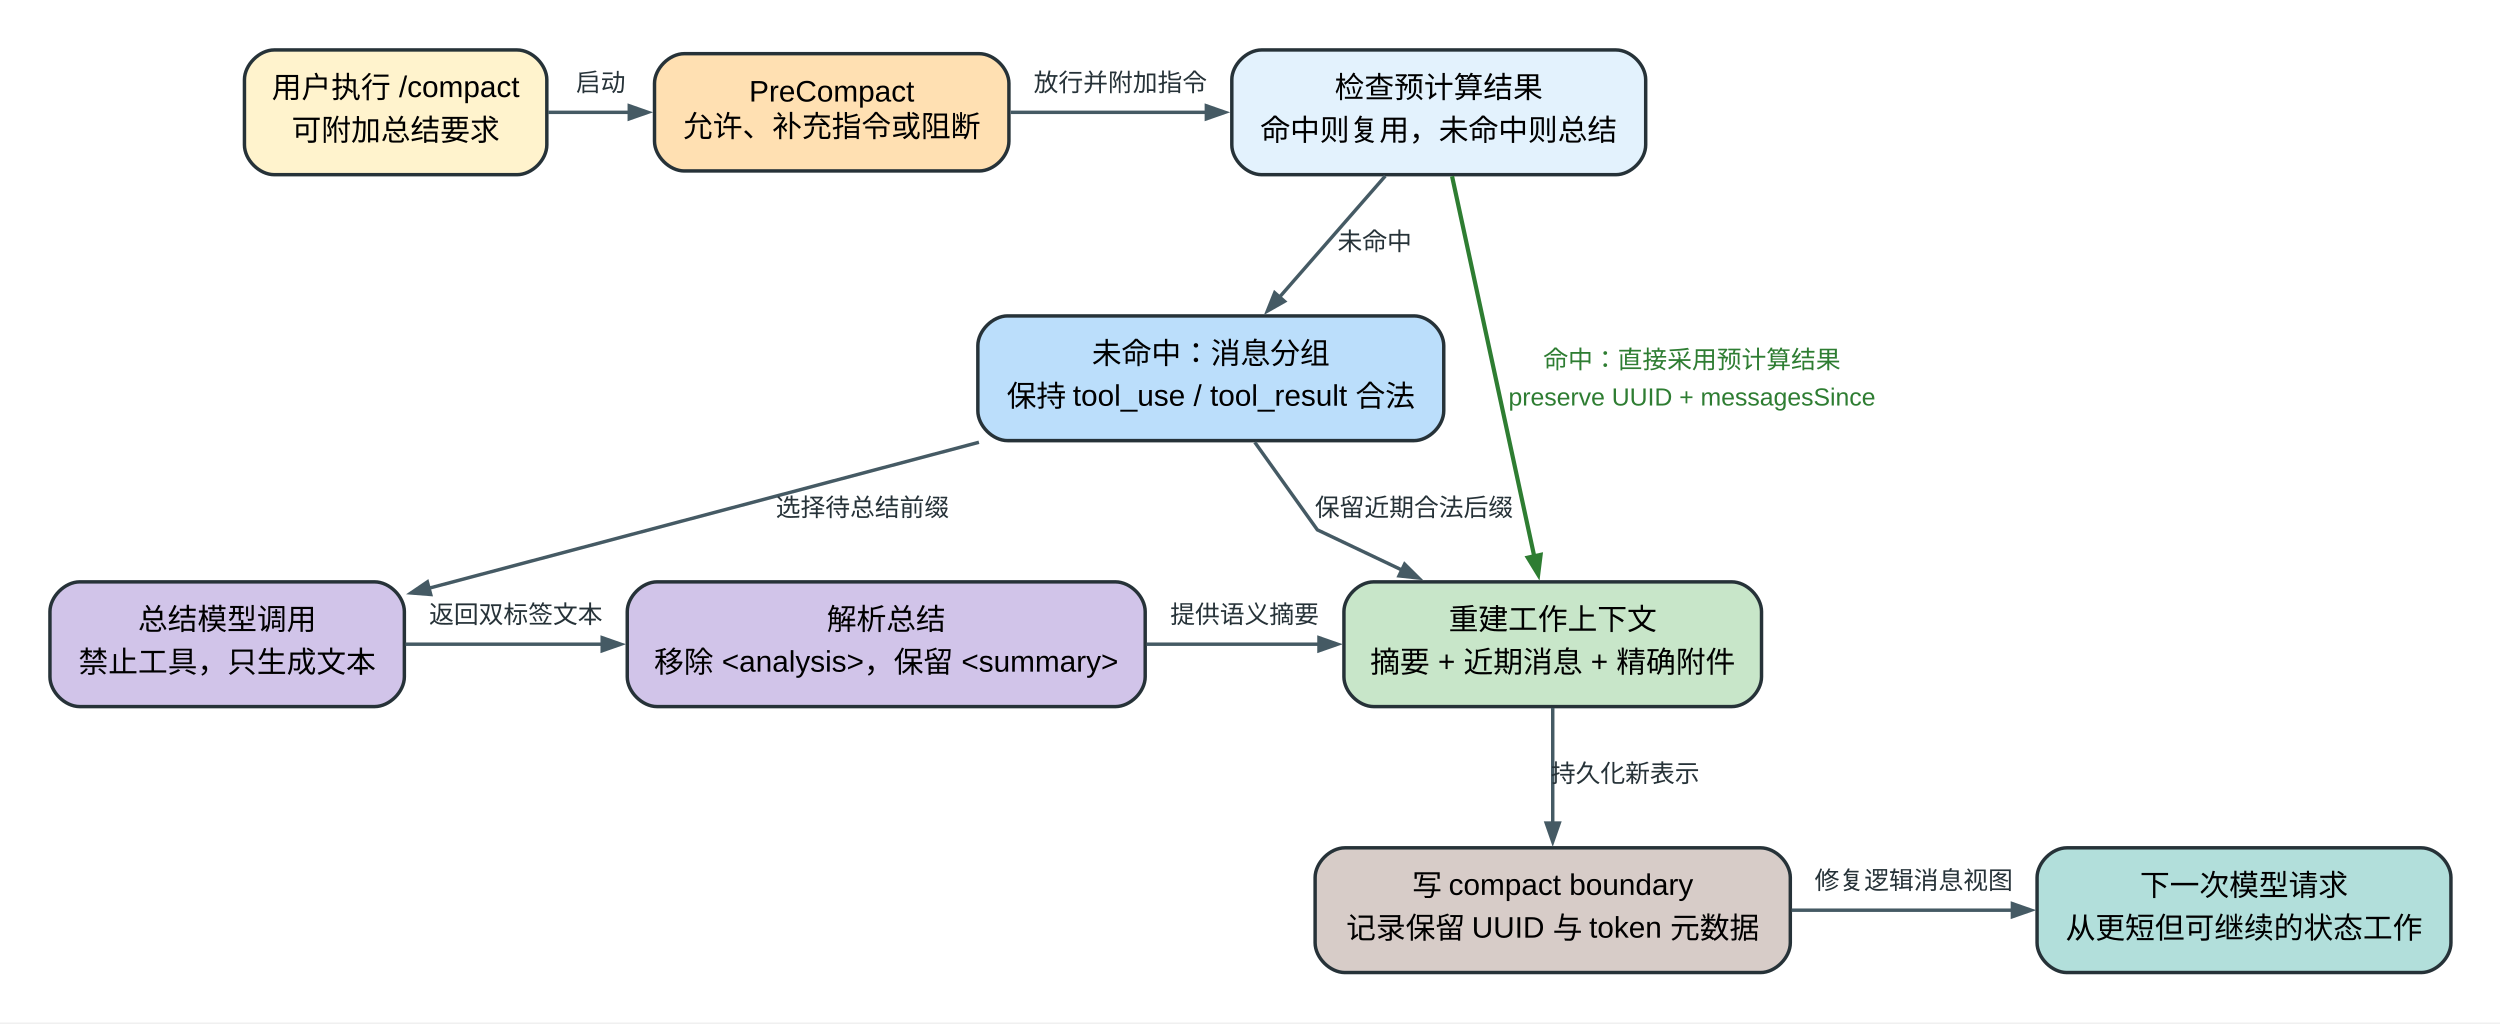
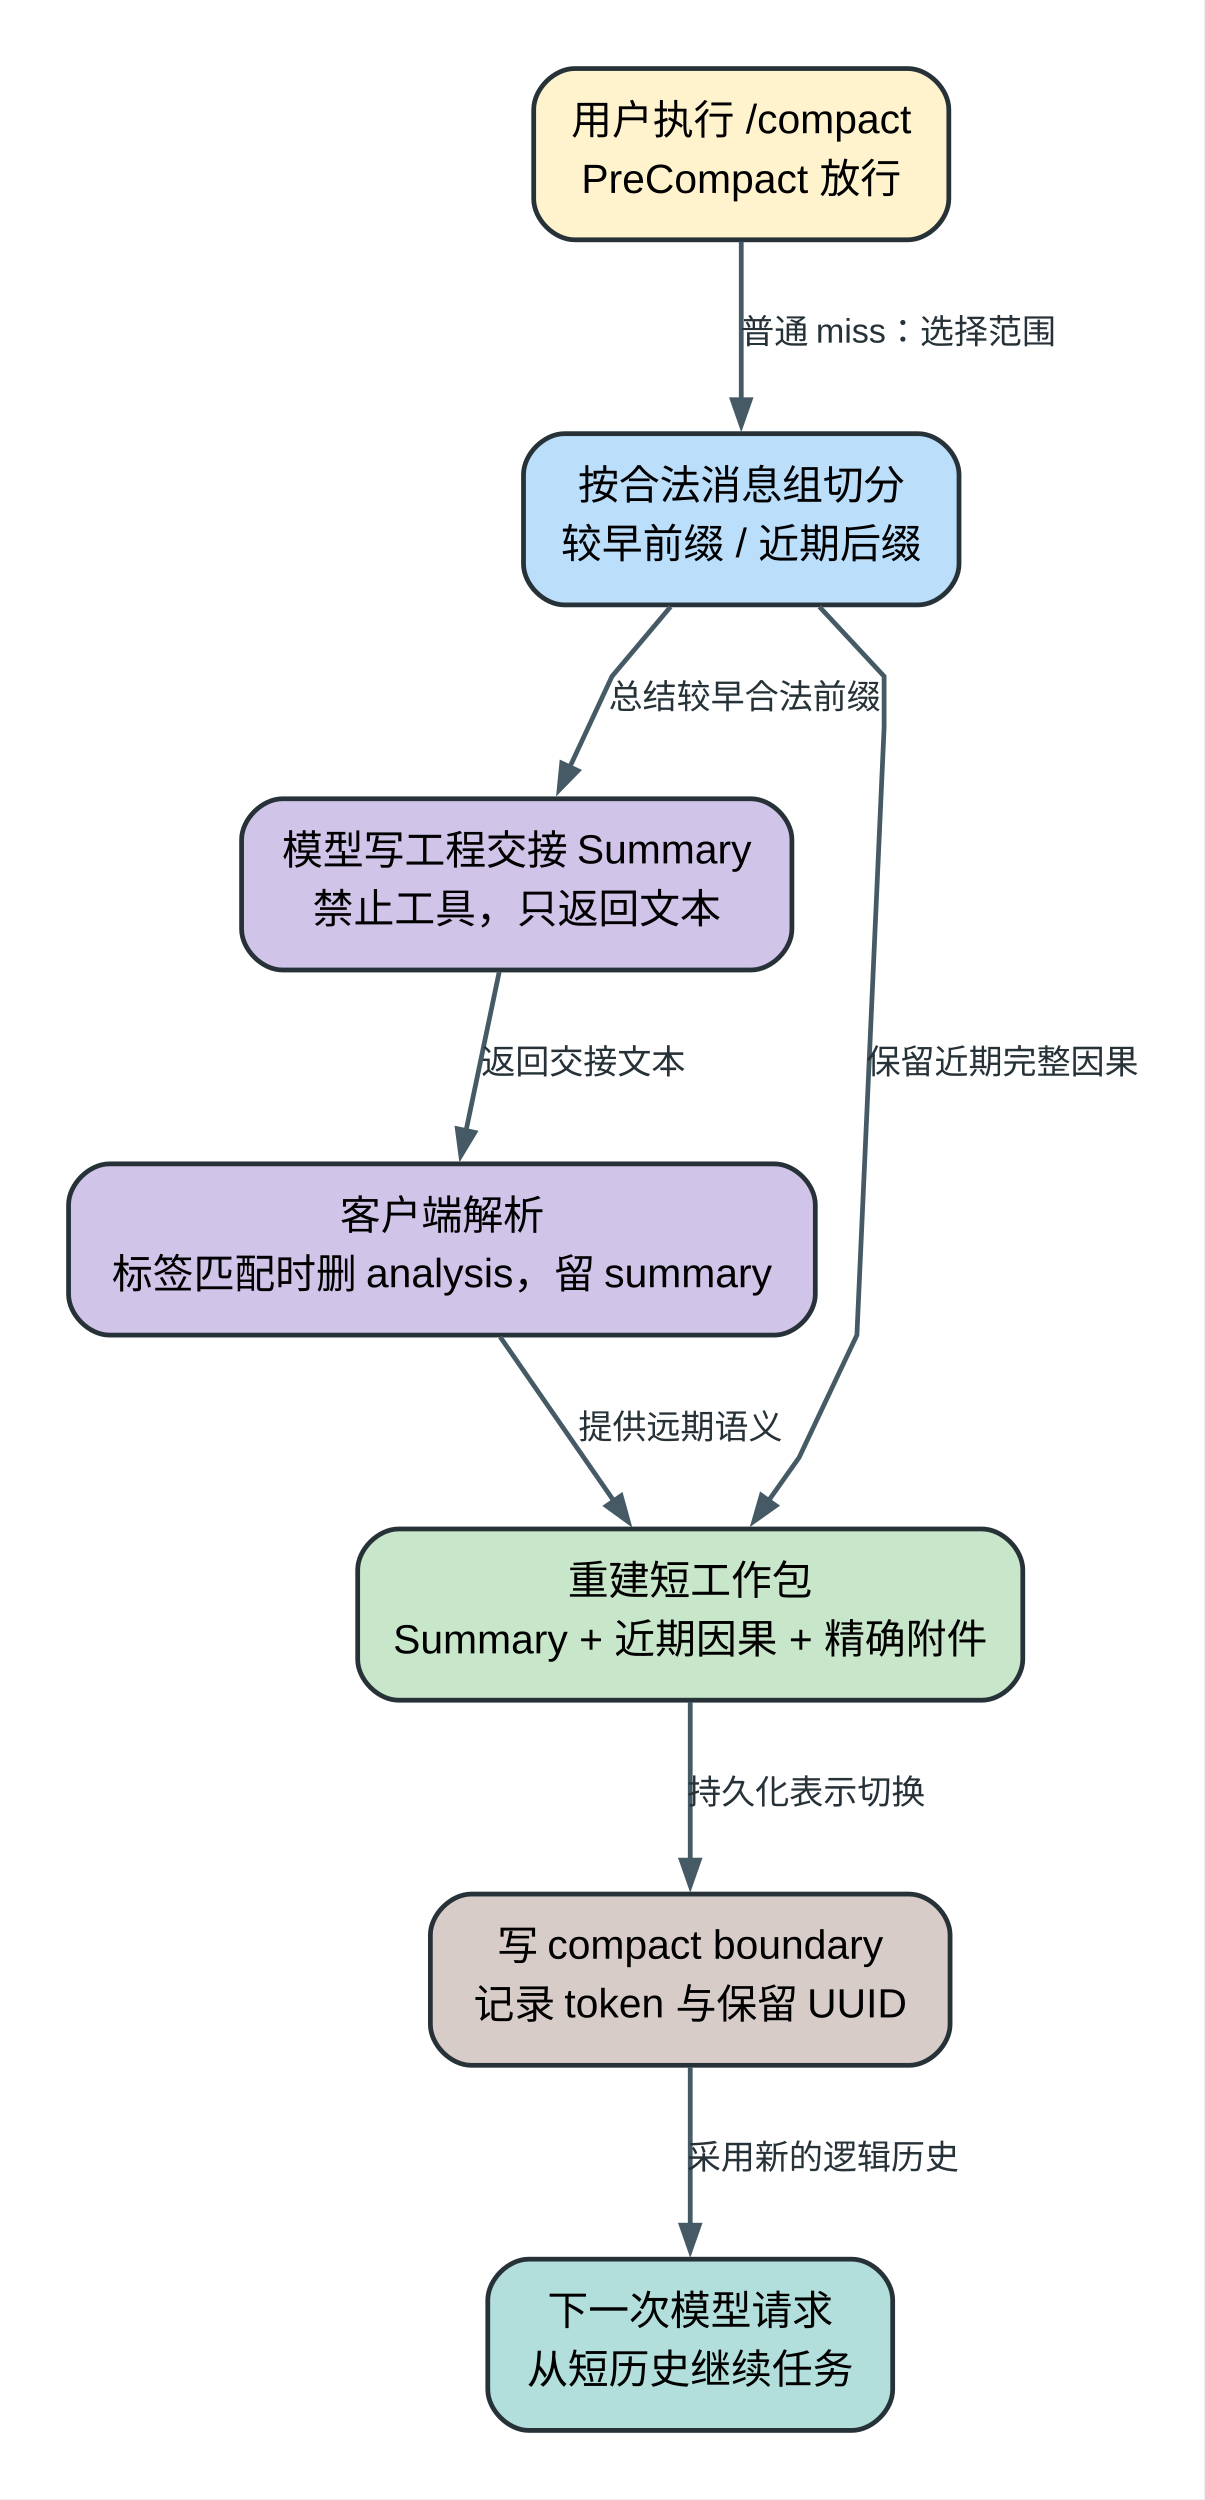
- <svg xmlns="http://www.w3.org/2000/svg" width="1009pt" height="413pt" viewBox="0.00 0.00 1009.00 413.00">
-   <g id="graph0" class="graph" transform="scale(1 1) rotate(0) translate(20.16 392.52)">
-     <polygon fill="#ffffff" stroke="none" points="-20.16,20.16 -20.16,-392.52 989.2,-392.52 989.2,20.16 -20.16,20.16" />
+ <svg xmlns="http://www.w3.org/2000/svg" width="354pt" height="735pt" viewBox="0.00 0.00 354.00 735.00">
+   <g id="graph0" class="graph" transform="scale(1 1) rotate(0) translate(20.16 714.54)">
+     <polygon fill="#ffffff" stroke="none" points="-20.16,20.16 -20.16,-714.54 333.75,-714.54 333.75,20.16 -20.16,20.16" />
    <g id="node1" class="node">
-       <path fill="#fff3cd" stroke="#263238" stroke-width="1.4" d="M188.54,-372.36C188.54,-372.36 90.5,-372.36 90.5,-372.36 84.5,-372.36 78.5,-366.36 78.5,-360.36 78.5,-360.36 78.5,-334.02 78.5,-334.02 78.5,-328.02 84.5,-322.02 90.5,-322.02 90.5,-322.02 188.54,-322.02 188.54,-322.02 194.54,-322.02 200.54,-328.02 200.54,-334.02 200.54,-334.02 200.54,-360.36 200.54,-360.36 200.54,-366.36 194.54,-372.36 188.54,-372.36" />
-       <text xml:space="preserve" text-anchor="middle" x="139.52" y="-353.04" font-family="Arial, PingFang SC, Microsoft YaHei" font-size="12.00">用户执行 /compact</text>
-       <text xml:space="preserve" text-anchor="middle" x="139.52" y="-335.79" font-family="Arial, PingFang SC, Microsoft YaHei" font-size="12.00">可附加总结要求</text>
+       <path fill="#fff3cd" stroke="#263238" stroke-width="1.4" d="M246.79,-694.38C246.79,-694.38 148.75,-694.38 148.75,-694.38 142.75,-694.38 136.75,-688.38 136.75,-682.38 136.75,-682.38 136.75,-656.04 136.75,-656.04 136.75,-650.04 142.75,-644.04 148.75,-644.04 148.75,-644.04 246.79,-644.04 246.79,-644.04 252.79,-644.04 258.79,-650.04 258.79,-656.04 258.79,-656.04 258.79,-682.38 258.79,-682.38 258.79,-688.38 252.79,-694.38 246.79,-694.38" />
+       <text xml:space="preserve" text-anchor="middle" x="197.77" y="-675.06" font-family="Arial, PingFang SC, Microsoft YaHei" font-size="12.00">用户执行 /compact</text>
+       <text xml:space="preserve" text-anchor="middle" x="197.77" y="-657.81" font-family="Arial, PingFang SC, Microsoft YaHei" font-size="12.00">PreCompact 放行</text>
    </g>
    <g id="node2" class="node">
-       <path fill="#ffe0b2" stroke="#263238" stroke-width="1.4" d="M375.04,-370.86C375.04,-370.86 256,-370.86 256,-370.86 250,-370.86 244,-364.86 244,-358.86 244,-358.86 244,-335.52 244,-335.52 244,-329.52 250,-323.52 256,-323.52 256,-323.52 375.04,-323.52 375.04,-323.52 381.04,-323.52 387.04,-329.52 387.04,-335.52 387.04,-335.52 387.04,-358.86 387.04,-358.86 387.04,-364.86 381.04,-370.86 375.04,-370.86" />
-       <text xml:space="preserve" text-anchor="middle" x="315.52" y="-351.54" font-family="Arial, PingFang SC, Microsoft YaHei" font-size="12.00">PreCompact</text>
-       <text xml:space="preserve" text-anchor="middle" x="315.52" y="-337.29" font-family="Arial, PingFang SC, Microsoft YaHei" font-size="12.00">允许、补充指令或阻断</text>
+       <path fill="#bbdefb" stroke="#263238" stroke-width="1.4" d="M249.79,-587.04C249.79,-587.04 145.75,-587.04 145.75,-587.04 139.75,-587.04 133.75,-581.04 133.75,-575.04 133.75,-575.04 133.75,-548.7 133.75,-548.7 133.75,-542.7 139.75,-536.7 145.75,-536.7 145.75,-536.7 249.79,-536.7 249.79,-536.7 255.79,-536.7 261.79,-542.7 261.79,-548.7 261.79,-548.7 261.79,-575.04 261.79,-575.04 261.79,-581.04 255.79,-587.04 249.79,-587.04" />
+       <text xml:space="preserve" text-anchor="middle" x="197.77" y="-567.72" font-family="Arial, PingFang SC, Microsoft YaHei" font-size="12.00">按合法消息组切分</text>
+       <text xml:space="preserve" text-anchor="middle" x="197.77" y="-550.47" font-family="Arial, PingFang SC, Microsoft YaHei" font-size="12.00">较早前缀 / 近期后缀</text>
    </g>
    <g id="edge1" class="edge">
-       <path fill="none" stroke="#455a64" stroke-width="1.4" d="M201.08,-347.19C211.76,-347.19 223.02,-347.19 234.14,-347.19" />
-       <polygon fill="#455a64" stroke="#455a64" stroke-width="1.4" points="233.82,-349.82 241.32,-347.19 233.82,-344.57 233.82,-349.82" />
-       <text xml:space="preserve" text-anchor="middle" x="222.27" y="-355.69" font-family="Arial, PingFang SC, Microsoft YaHei" font-size="10.00" fill="#263238">启动</text>
+       <path fill="none" stroke="#455a64" stroke-width="1.4" d="M197.77,-643.51C197.77,-629.64 197.77,-612.13 197.77,-596.97" />
+       <polygon fill="#455a64" stroke="#455a64" stroke-width="1.4" points="200.4,-597.03 197.77,-589.53 195.15,-597.03 200.4,-597.03" />
+       <text xml:space="preserve" text-anchor="middle" x="243.89" y="-613.54" font-family="Arial, PingFang SC, Microsoft YaHei" font-size="10.00" fill="#263238">普通 miss：选择范围</text>
    </g>
    <g id="node3" class="node">
-       <path fill="#e3f2fd" stroke="#263238" stroke-width="1.4" d="M632.04,-372.36C632.04,-372.36 489,-372.36 489,-372.36 483,-372.36 477,-366.36 477,-360.36 477,-360.36 477,-334.02 477,-334.02 477,-328.02 483,-322.02 489,-322.02 489,-322.02 632.04,-322.02 632.04,-322.02 638.04,-322.02 644.04,-328.02 644.04,-334.02 644.04,-334.02 644.04,-360.36 644.04,-360.36 644.04,-366.36 638.04,-372.36 632.04,-372.36" />
-       <text xml:space="preserve" text-anchor="middle" x="560.52" y="-353.04" font-family="Arial, PingFang SC, Microsoft YaHei" font-size="12.00">检查预计算结果</text>
-       <text xml:space="preserve" text-anchor="middle" x="560.52" y="-335.79" font-family="Arial, PingFang SC, Microsoft YaHei" font-size="12.00">命中则复用，未命中则总结</text>
+       <path fill="#d1c4e9" stroke="#263238" stroke-width="1.4" d="M200.66,-479.7C200.66,-479.7 62.88,-479.7 62.88,-479.7 56.88,-479.7 50.87,-473.7 50.87,-467.7 50.87,-467.7 50.87,-441.36 50.87,-441.36 50.87,-435.36 56.87,-429.36 62.87,-429.36 62.87,-429.36 200.66,-429.36 200.66,-429.36 206.66,-429.36 212.66,-435.36 212.66,-441.36 212.66,-441.36 212.66,-467.7 212.66,-467.7 212.66,-473.7 206.66,-479.7 200.66,-479.7" />
+       <text xml:space="preserve" text-anchor="middle" x="131.77" y="-460.38" font-family="Arial, PingFang SC, Microsoft YaHei" font-size="12.00">模型写工程交接 Summary</text>
+       <text xml:space="preserve" text-anchor="middle" x="131.77" y="-443.13" font-family="Arial, PingFang SC, Microsoft YaHei" font-size="12.00">禁止工具，只返回文本</text>
    </g>
    <g id="edge2" class="edge">
-       <path fill="none" stroke="#455a64" stroke-width="1.4" d="M387.7,-347.19C412.47,-347.19 440.55,-347.19 466.78,-347.19" />
-       <polygon fill="#455a64" stroke="#455a64" stroke-width="1.4" points="466.73,-349.82 474.23,-347.19 466.73,-344.57 466.73,-349.82" />
-       <text xml:space="preserve" text-anchor="middle" x="432.02" y="-355.69" font-family="Arial, PingFang SC, Microsoft YaHei" font-size="10.00" fill="#263238">放行并附加指令</text>
+       <path fill="none" stroke="#455a64" stroke-width="1.4" d="M176.99,-536.17C168.12,-525.63 159.77,-515.7 159.77,-515.7 159.77,-515.7 153.78,-502.82 147.34,-488.99" />
+       <polygon fill="#455a64" stroke="#455a64" stroke-width="1.4" points="149.76,-487.96 144.21,-482.27 145,-490.18 149.76,-487.96" />
+       <text xml:space="preserve" text-anchor="middle" x="198.77" y="-506.2" font-family="Arial, PingFang SC, Microsoft YaHei" font-size="10.00" fill="#263238">总结较早合法前缀</text>
+     </g>
+     <g id="node5" class="node">
+       <path fill="#c8e6c9" stroke="#263238" stroke-width="1.4" d="M268.54,-265.02C268.54,-265.02 97,-265.02 97,-265.02 91,-265.02 85,-259.02 85,-253.02 85,-253.02 85,-226.68 85,-226.68 85,-220.68 91,-214.68 97,-214.68 97,-214.68 268.54,-214.68 268.54,-214.68 274.54,-214.68 280.54,-220.68 280.54,-226.68 280.54,-226.68 280.54,-253.02 280.54,-253.02 280.54,-259.02 274.54,-265.02 268.54,-265.02" />
+       <text xml:space="preserve" text-anchor="middle" x="182.77" y="-245.7" font-family="Arial, PingFang SC, Microsoft YaHei" font-size="12.00">重建短工作包</text>
+       <text xml:space="preserve" text-anchor="middle" x="182.77" y="-228.45" font-family="Arial, PingFang SC, Microsoft YaHei" font-size="12.00">Summary + 近期因果 + 精确附件</text>
+     </g>
+     <g id="edge5" class="edge">
+       <path fill="none" stroke="#455a64" stroke-width="1.4" d="M220.74,-536.17C230.54,-525.63 239.77,-515.7 239.77,-515.7 239.77,-515.7 239.77,-500.7 239.77,-500.7 239.77,-500.7 231.77,-322.02 231.77,-322.02 231.77,-322.02 214.77,-286.02 214.77,-286.02 214.77,-286.02 210.81,-280.44 205.69,-273.2" />
+       <polygon fill="#455a64" stroke="#455a64" stroke-width="1.4" points="207.97,-271.88 201.49,-267.28 203.69,-274.92 207.97,-271.88" />
+       <text xml:space="preserve" text-anchor="middle" x="274.59" y="-398.86" font-family="Arial, PingFang SC, Microsoft YaHei" font-size="10.00" fill="#263238">保留近期完整因果</text>
    </g>
    <g id="node4" class="node">
-       <path fill="#bbdefb" stroke="#263238" stroke-width="1.4" d="M550.54,-265.02C550.54,-265.02 386.5,-265.02 386.5,-265.02 380.5,-265.02 374.5,-259.02 374.5,-253.02 374.5,-253.02 374.5,-226.68 374.5,-226.68 374.5,-220.68 380.5,-214.68 386.5,-214.68 386.5,-214.68 550.54,-214.68 550.54,-214.68 556.54,-214.68 562.54,-220.68 562.54,-226.68 562.54,-226.68 562.54,-253.02 562.54,-253.02 562.54,-259.02 556.54,-265.02 550.54,-265.02" />
-       <text xml:space="preserve" text-anchor="middle" x="468.52" y="-245.7" font-family="Arial, PingFang SC, Microsoft YaHei" font-size="12.00">未命中：消息分组</text>
-       <text xml:space="preserve" text-anchor="middle" x="468.52" y="-228.45" font-family="Arial, PingFang SC, Microsoft YaHei" font-size="12.00">保持 tool_use / tool_result 合法</text>
+       <path fill="#d1c4e9" stroke="#263238" stroke-width="1.4" d="M207.54,-372.36C207.54,-372.36 12,-372.36 12,-372.36 6,-372.36 0,-366.36 0,-360.36 0,-360.36 0,-334.02 0,-334.02 0,-328.02 6,-322.02 12,-322.02 12,-322.02 207.54,-322.02 207.54,-322.02 213.54,-322.02 219.54,-328.02 219.54,-334.02 219.54,-334.02 219.54,-360.36 219.54,-360.36 219.54,-366.36 213.54,-372.36 207.54,-372.36" />
+       <text xml:space="preserve" text-anchor="middle" x="109.77" y="-353.04" font-family="Arial, PingFang SC, Microsoft YaHei" font-size="12.00">客户端解析</text>
+       <text xml:space="preserve" text-anchor="middle" x="109.77" y="-335.79" font-family="Arial, PingFang SC, Microsoft YaHei" font-size="12.00">标签匹配时删 analysis，留 summary</text>
+     </g>
+     <g id="edge3" class="edge">
+       <path fill="none" stroke="#455a64" stroke-width="1.4" d="M126.61,-428.83C123.69,-414.83 119.99,-397.12 116.8,-381.86" />
+       <polygon fill="#455a64" stroke="#455a64" stroke-width="1.4" points="119.43,-381.61 115.33,-374.81 114.29,-382.69 119.43,-381.61" />
+       <text xml:space="preserve" text-anchor="middle" x="151.34" y="-398.86" font-family="Arial, PingFang SC, Microsoft YaHei" font-size="10.00" fill="#263238">返回交接文本</text>
    </g>
    <g id="edge4" class="edge">
-       <path fill="none" stroke="#455a64" stroke-width="1.4" d="M538.95,-321.49C526.15,-306.83 509.79,-288.1 496.06,-272.38" />
-       <polygon fill="#455a64" stroke="#455a64" stroke-width="1.4" points="498.26,-270.91 491.35,-266.99 494.31,-274.36 498.26,-270.91" />
-       <text xml:space="preserve" text-anchor="middle" x="534.65" y="-291.52" font-family="Arial, PingFang SC, Microsoft YaHei" font-size="10.00" fill="#263238">未命中</text>
+       <path fill="none" stroke="#455a64" stroke-width="1.4" d="M126.89,-321.49C136.86,-307.1 149.56,-288.77 160.33,-273.23" />
+       <polygon fill="#455a64" stroke="#455a64" stroke-width="1.4" points="162.44,-274.79 164.56,-267.13 158.13,-271.8 162.44,-274.79" />
+       <text xml:space="preserve" text-anchor="middle" x="179.89" y="-291.52" font-family="Arial, PingFang SC, Microsoft YaHei" font-size="10.00" fill="#263238">提供远期语义</text>
+     </g>
+     <g id="node6" class="node">
+       <path fill="#d7ccc8" stroke="#263238" stroke-width="1.4" d="M247.16,-157.68C247.16,-157.68 118.38,-157.68 118.38,-157.68 112.38,-157.68 106.37,-151.68 106.37,-145.68 106.37,-145.68 106.37,-119.34 106.37,-119.34 106.37,-113.34 112.37,-107.34 118.37,-107.34 118.37,-107.34 247.16,-107.34 247.16,-107.34 253.16,-107.34 259.16,-113.34 259.16,-119.34 259.16,-119.34 259.16,-145.68 259.16,-145.68 259.16,-151.68 253.16,-157.68 247.16,-157.68" />
+       <text xml:space="preserve" text-anchor="middle" x="182.77" y="-138.36" font-family="Arial, PingFang SC, Microsoft YaHei" font-size="12.00">写 compact boundary</text>
+       <text xml:space="preserve" text-anchor="middle" x="182.77" y="-121.11" font-family="Arial, PingFang SC, Microsoft YaHei" font-size="12.00">记录 token 与保留 UUID</text>
+     </g>
+     <g id="edge6" class="edge">
+       <path fill="none" stroke="#455a64" stroke-width="1.4" d="M182.77,-214.15C182.77,-200.28 182.77,-182.77 182.77,-167.61" />
+       <polygon fill="#455a64" stroke="#455a64" stroke-width="1.4" points="185.4,-167.67 182.77,-160.17 180.15,-167.67 185.4,-167.67" />
+       <text xml:space="preserve" text-anchor="middle" x="216.89" y="-184.18" font-family="Arial, PingFang SC, Microsoft YaHei" font-size="10.00" fill="#263238">持久化表示切换</text>
    </g>
    <g id="node7" class="node">
-       <path fill="#c8e6c9" stroke="#263238" stroke-width="1.4" d="M678.79,-157.68C678.79,-157.68 534.25,-157.68 534.25,-157.68 528.25,-157.68 522.25,-151.68 522.25,-145.68 522.25,-145.68 522.25,-119.34 522.25,-119.34 522.25,-113.34 528.25,-107.34 534.25,-107.34 534.25,-107.34 678.79,-107.34 678.79,-107.34 684.79,-107.34 690.79,-113.34 690.79,-119.34 690.79,-119.34 690.79,-145.68 690.79,-145.68 690.79,-151.68 684.79,-157.68 678.79,-157.68" />
-       <text xml:space="preserve" text-anchor="middle" x="606.52" y="-138.36" font-family="Arial, PingFang SC, Microsoft YaHei" font-size="12.00">重建工作上下文</text>
-       <text xml:space="preserve" text-anchor="middle" x="606.52" y="-121.11" font-family="Arial, PingFang SC, Microsoft YaHei" font-size="12.00">摘要 + 近期消息 + 精确附件</text>
-     </g>
-     <g id="edge3" class="edge">
-       <path fill="none" stroke="#2e7d32" stroke-width="1.7" d="M565.89,-321.38C574.09,-283.44 589.78,-210.9 599.08,-167.9" />
-       <polygon fill="#2e7d32" stroke="#2e7d32" stroke-width="1.7" points="601.62,-168.57 600.64,-160.68 596.49,-167.46 601.62,-168.57" />
-       <text xml:space="preserve" text-anchor="middle" x="662.72" y="-243.85" font-family="Arial, PingFang SC, Microsoft YaHei" font-size="10.00" fill="#2e7d32">命中：直接采用预计算结果</text>
-       <text xml:space="preserve" text-anchor="middle" x="662.72" y="-228.85" font-family="Arial, PingFang SC, Microsoft YaHei" font-size="10.00" fill="#2e7d32">preserve UUID + messagesSince</text>
-     </g>
-     <g id="node5" class="node">
-       <path fill="#d1c4e9" stroke="#263238" stroke-width="1.4" d="M131.04,-157.68C131.04,-157.68 12,-157.68 12,-157.68 6,-157.68 0,-151.68 0,-145.68 0,-145.68 0,-119.34 0,-119.34 0,-113.34 6,-107.34 12,-107.34 12,-107.34 131.04,-107.34 131.04,-107.34 137.04,-107.34 143.04,-113.34 143.04,-119.34 143.04,-119.34 143.04,-145.68 143.04,-145.68 143.04,-151.68 137.04,-157.68 131.04,-157.68" />
-       <text xml:space="preserve" text-anchor="middle" x="71.52" y="-138.36" font-family="Arial, PingFang SC, Microsoft YaHei" font-size="12.00">总结模型调用</text>
-       <text xml:space="preserve" text-anchor="middle" x="71.52" y="-121.11" font-family="Arial, PingFang SC, Microsoft YaHei" font-size="12.00">禁止工具，只生成文本</text>
-     </g>
-     <g id="edge5" class="edge">
-       <path fill="none" stroke="#455a64" stroke-width="1.4" d="M374.94,-214.02C307.4,-196.1 217.11,-172.14 152.62,-155.03" />
-       <polygon fill="#455a64" stroke="#455a64" stroke-width="1.4" points="153.67,-152.59 145.75,-153.21 152.32,-157.67 153.67,-152.59" />
-       <text xml:space="preserve" text-anchor="middle" x="327.91" y="-184.18" font-family="Arial, PingFang SC, Microsoft YaHei" font-size="10.00" fill="#263238">选择待总结前缀</text>
-     </g>
-     <g id="edge8" class="edge">
-       <path fill="none" stroke="#455a64" stroke-width="1.4" d="M486.26,-214.03C498.1,-197.45 511.52,-178.68 511.52,-178.68 511.52,-178.68 527.09,-171.28 545.62,-162.47" />
-       <polygon fill="#455a64" stroke="#455a64" stroke-width="1.4" points="546.74,-164.84 552.38,-159.25 544.48,-160.1 546.74,-164.84" />
-       <text xml:space="preserve" text-anchor="middle" x="550.52" y="-184.18" font-family="Arial, PingFang SC, Microsoft YaHei" font-size="10.00" fill="#263238">保留近期合法后缀</text>
-     </g>
-     <g id="node6" class="node">
-       <path fill="#d1c4e9" stroke="#263238" stroke-width="1.4" d="M430.04,-157.68C430.04,-157.68 245,-157.68 245,-157.68 239,-157.68 233,-151.68 233,-145.68 233,-145.68 233,-119.34 233,-119.34 233,-113.34 239,-107.34 245,-107.34 245,-107.34 430.04,-107.34 430.04,-107.34 436.04,-107.34 442.04,-113.34 442.04,-119.34 442.04,-119.34 442.04,-145.68 442.04,-145.68 442.04,-151.68 436.04,-157.68 430.04,-157.68" />
-       <text xml:space="preserve" text-anchor="middle" x="337.52" y="-138.36" font-family="Arial, PingFang SC, Microsoft YaHei" font-size="12.00">解析总结</text>
-       <text xml:space="preserve" text-anchor="middle" x="337.52" y="-121.11" font-family="Arial, PingFang SC, Microsoft YaHei" font-size="12.00">移除 &lt;analysis&gt;，保留 &lt;summary&gt;</text>
-     </g>
-     <g id="edge6" class="edge">
-       <path fill="none" stroke="#455a64" stroke-width="1.4" d="M143.5,-132.51C168,-132.51 196.03,-132.51 223.02,-132.51" />
-       <polygon fill="#455a64" stroke="#455a64" stroke-width="1.4" points="222.89,-135.14 230.39,-132.51 222.89,-129.89 222.89,-135.14" />
-       <text xml:space="preserve" text-anchor="middle" x="188.02" y="-141.01" font-family="Arial, PingFang SC, Microsoft YaHei" font-size="10.00" fill="#263238">返回双标签文本</text>
+       <path fill="#b2dfdb" stroke="#263238" stroke-width="1.4" d="M230.29,-50.34C230.29,-50.34 135.25,-50.34 135.25,-50.34 129.25,-50.34 123.25,-44.34 123.25,-38.34 123.25,-38.34 123.25,-12 123.25,-12 123.25,-6 129.25,0 135.25,0 135.25,0 230.29,0 230.29,0 236.29,0 242.29,-6 242.29,-12 242.29,-12 242.29,-38.34 242.29,-38.34 242.29,-44.34 236.29,-50.34 230.29,-50.34" />
+       <text xml:space="preserve" text-anchor="middle" x="182.77" y="-31.02" font-family="Arial, PingFang SC, Microsoft YaHei" font-size="12.00">下一次模型请求</text>
+       <text xml:space="preserve" text-anchor="middle" x="182.77" y="-13.77" font-family="Arial, PingFang SC, Microsoft YaHei" font-size="12.00">从短历史继续任务</text>
    </g>
    <g id="edge7" class="edge">
-       <path fill="none" stroke="#455a64" stroke-width="1.4" d="M442.68,-132.51C465.63,-132.51 489.78,-132.51 512.27,-132.51" />
-       <polygon fill="#455a64" stroke="#455a64" stroke-width="1.4" points="512.18,-135.14 519.68,-132.51 512.18,-129.89 512.18,-135.14" />
-       <text xml:space="preserve" text-anchor="middle" x="482.14" y="-141.01" font-family="Arial, PingFang SC, Microsoft YaHei" font-size="10.00" fill="#263238">提供语义摘要</text>
-     </g>
-     <g id="node8" class="node">
-       <path fill="#d7ccc8" stroke="#263238" stroke-width="1.4" d="M690.41,-50.34C690.41,-50.34 522.62,-50.34 522.62,-50.34 516.62,-50.34 510.62,-44.34 510.62,-38.34 510.62,-38.34 510.62,-12 510.62,-12 510.62,-6 516.62,0 522.62,0 522.62,0 690.41,0 690.41,0 696.41,0 702.41,-6 702.41,-12 702.41,-12 702.41,-38.34 702.41,-38.34 702.41,-44.34 696.41,-50.34 690.41,-50.34" />
-       <text xml:space="preserve" text-anchor="middle" x="606.52" y="-31.02" font-family="Arial, PingFang SC, Microsoft YaHei" font-size="12.00">写 compact boundary</text>
-       <text xml:space="preserve" text-anchor="middle" x="606.52" y="-13.77" font-family="Arial, PingFang SC, Microsoft YaHei" font-size="12.00">记录保留 UUID 与 token 元数据</text>
-     </g>
-     <g id="edge9" class="edge">
-       <path fill="none" stroke="#455a64" stroke-width="1.4" d="M606.52,-106.81C606.52,-92.94 606.52,-75.43 606.52,-60.27" />
-       <polygon fill="#455a64" stroke="#455a64" stroke-width="1.4" points="609.15,-60.33 606.52,-52.83 603.9,-60.33 609.15,-60.33" />
-       <text xml:space="preserve" text-anchor="middle" x="635.77" y="-76.84" font-family="Arial, PingFang SC, Microsoft YaHei" font-size="10.00" fill="#263238">持久化新表示</text>
-     </g>
-     <g id="node9" class="node">
-       <path fill="#b2dfdb" stroke="#263238" stroke-width="1.4" d="M957.04,-50.34C957.04,-50.34 814,-50.34 814,-50.34 808,-50.34 802,-44.34 802,-38.34 802,-38.34 802,-12 802,-12 802,-6 808,0 814,0 814,0 957.04,0 957.04,0 963.04,0 969.04,-6 969.04,-12 969.04,-12 969.04,-38.34 969.04,-38.34 969.04,-44.34 963.04,-50.34 957.04,-50.34" />
-       <text xml:space="preserve" text-anchor="middle" x="885.52" y="-31.02" font-family="Arial, PingFang SC, Microsoft YaHei" font-size="12.00">下一次模型请求</text>
-       <text xml:space="preserve" text-anchor="middle" x="885.52" y="-13.77" font-family="Arial, PingFang SC, Microsoft YaHei" font-size="12.00">从更短但可继续的状态工作</text>
-     </g>
-     <g id="edge10" class="edge">
-       <path fill="none" stroke="#455a64" stroke-width="1.4" d="M702.93,-25.17C731.79,-25.17 763.39,-25.17 792.07,-25.17" />
-       <polygon fill="#455a64" stroke="#455a64" stroke-width="1.4" points="792.05,-27.8 799.55,-25.17 792.05,-22.55 792.05,-27.8" />
-       <text xml:space="preserve" text-anchor="middle" x="752.21" y="-33.67" font-family="Arial, PingFang SC, Microsoft YaHei" font-size="10.00" fill="#263238">修复逻辑消息视图</text>
+       <path fill="none" stroke="#455a64" stroke-width="1.4" d="M182.77,-106.81C182.77,-92.94 182.77,-75.43 182.77,-60.27" />
+       <polygon fill="#455a64" stroke="#455a64" stroke-width="1.4" points="185.4,-60.33 182.77,-52.83 180.15,-60.33 185.4,-60.33" />
+       <text xml:space="preserve" text-anchor="middle" x="221.77" y="-76.84" font-family="Arial, PingFang SC, Microsoft YaHei" font-size="10.00" fill="#263238">采用新的逻辑历史</text>
    </g>
  </g>
</svg>
